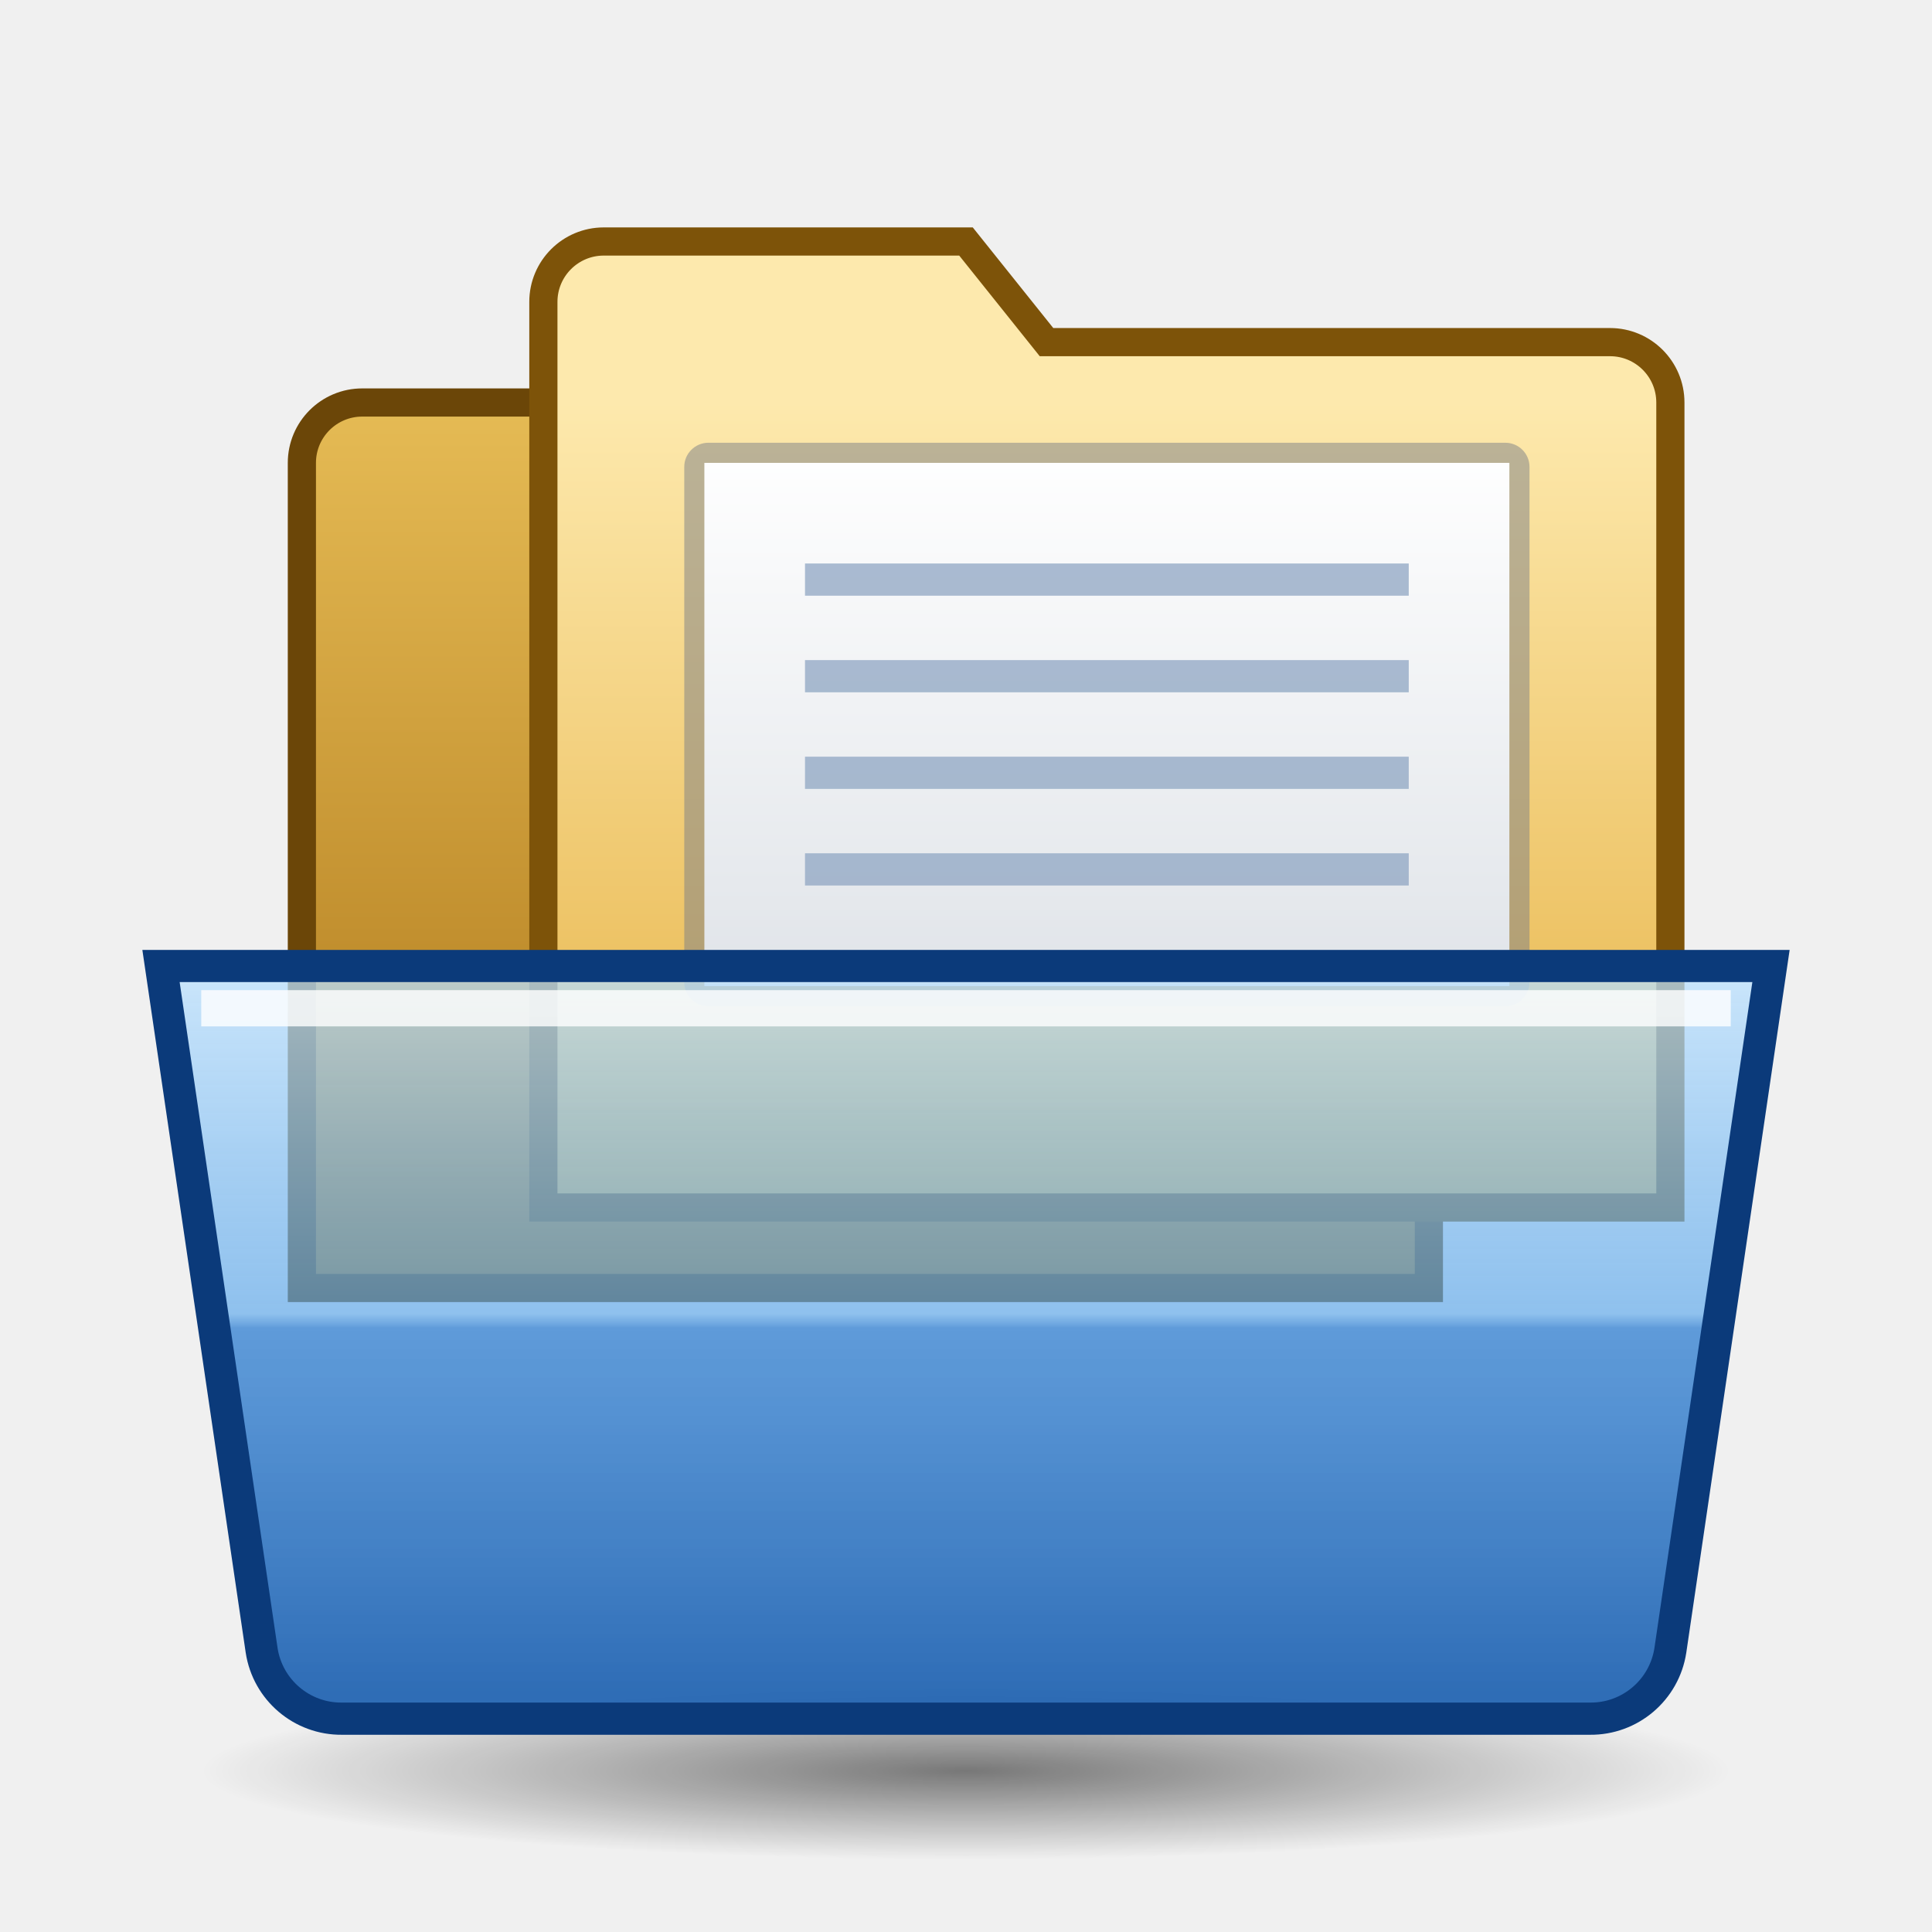
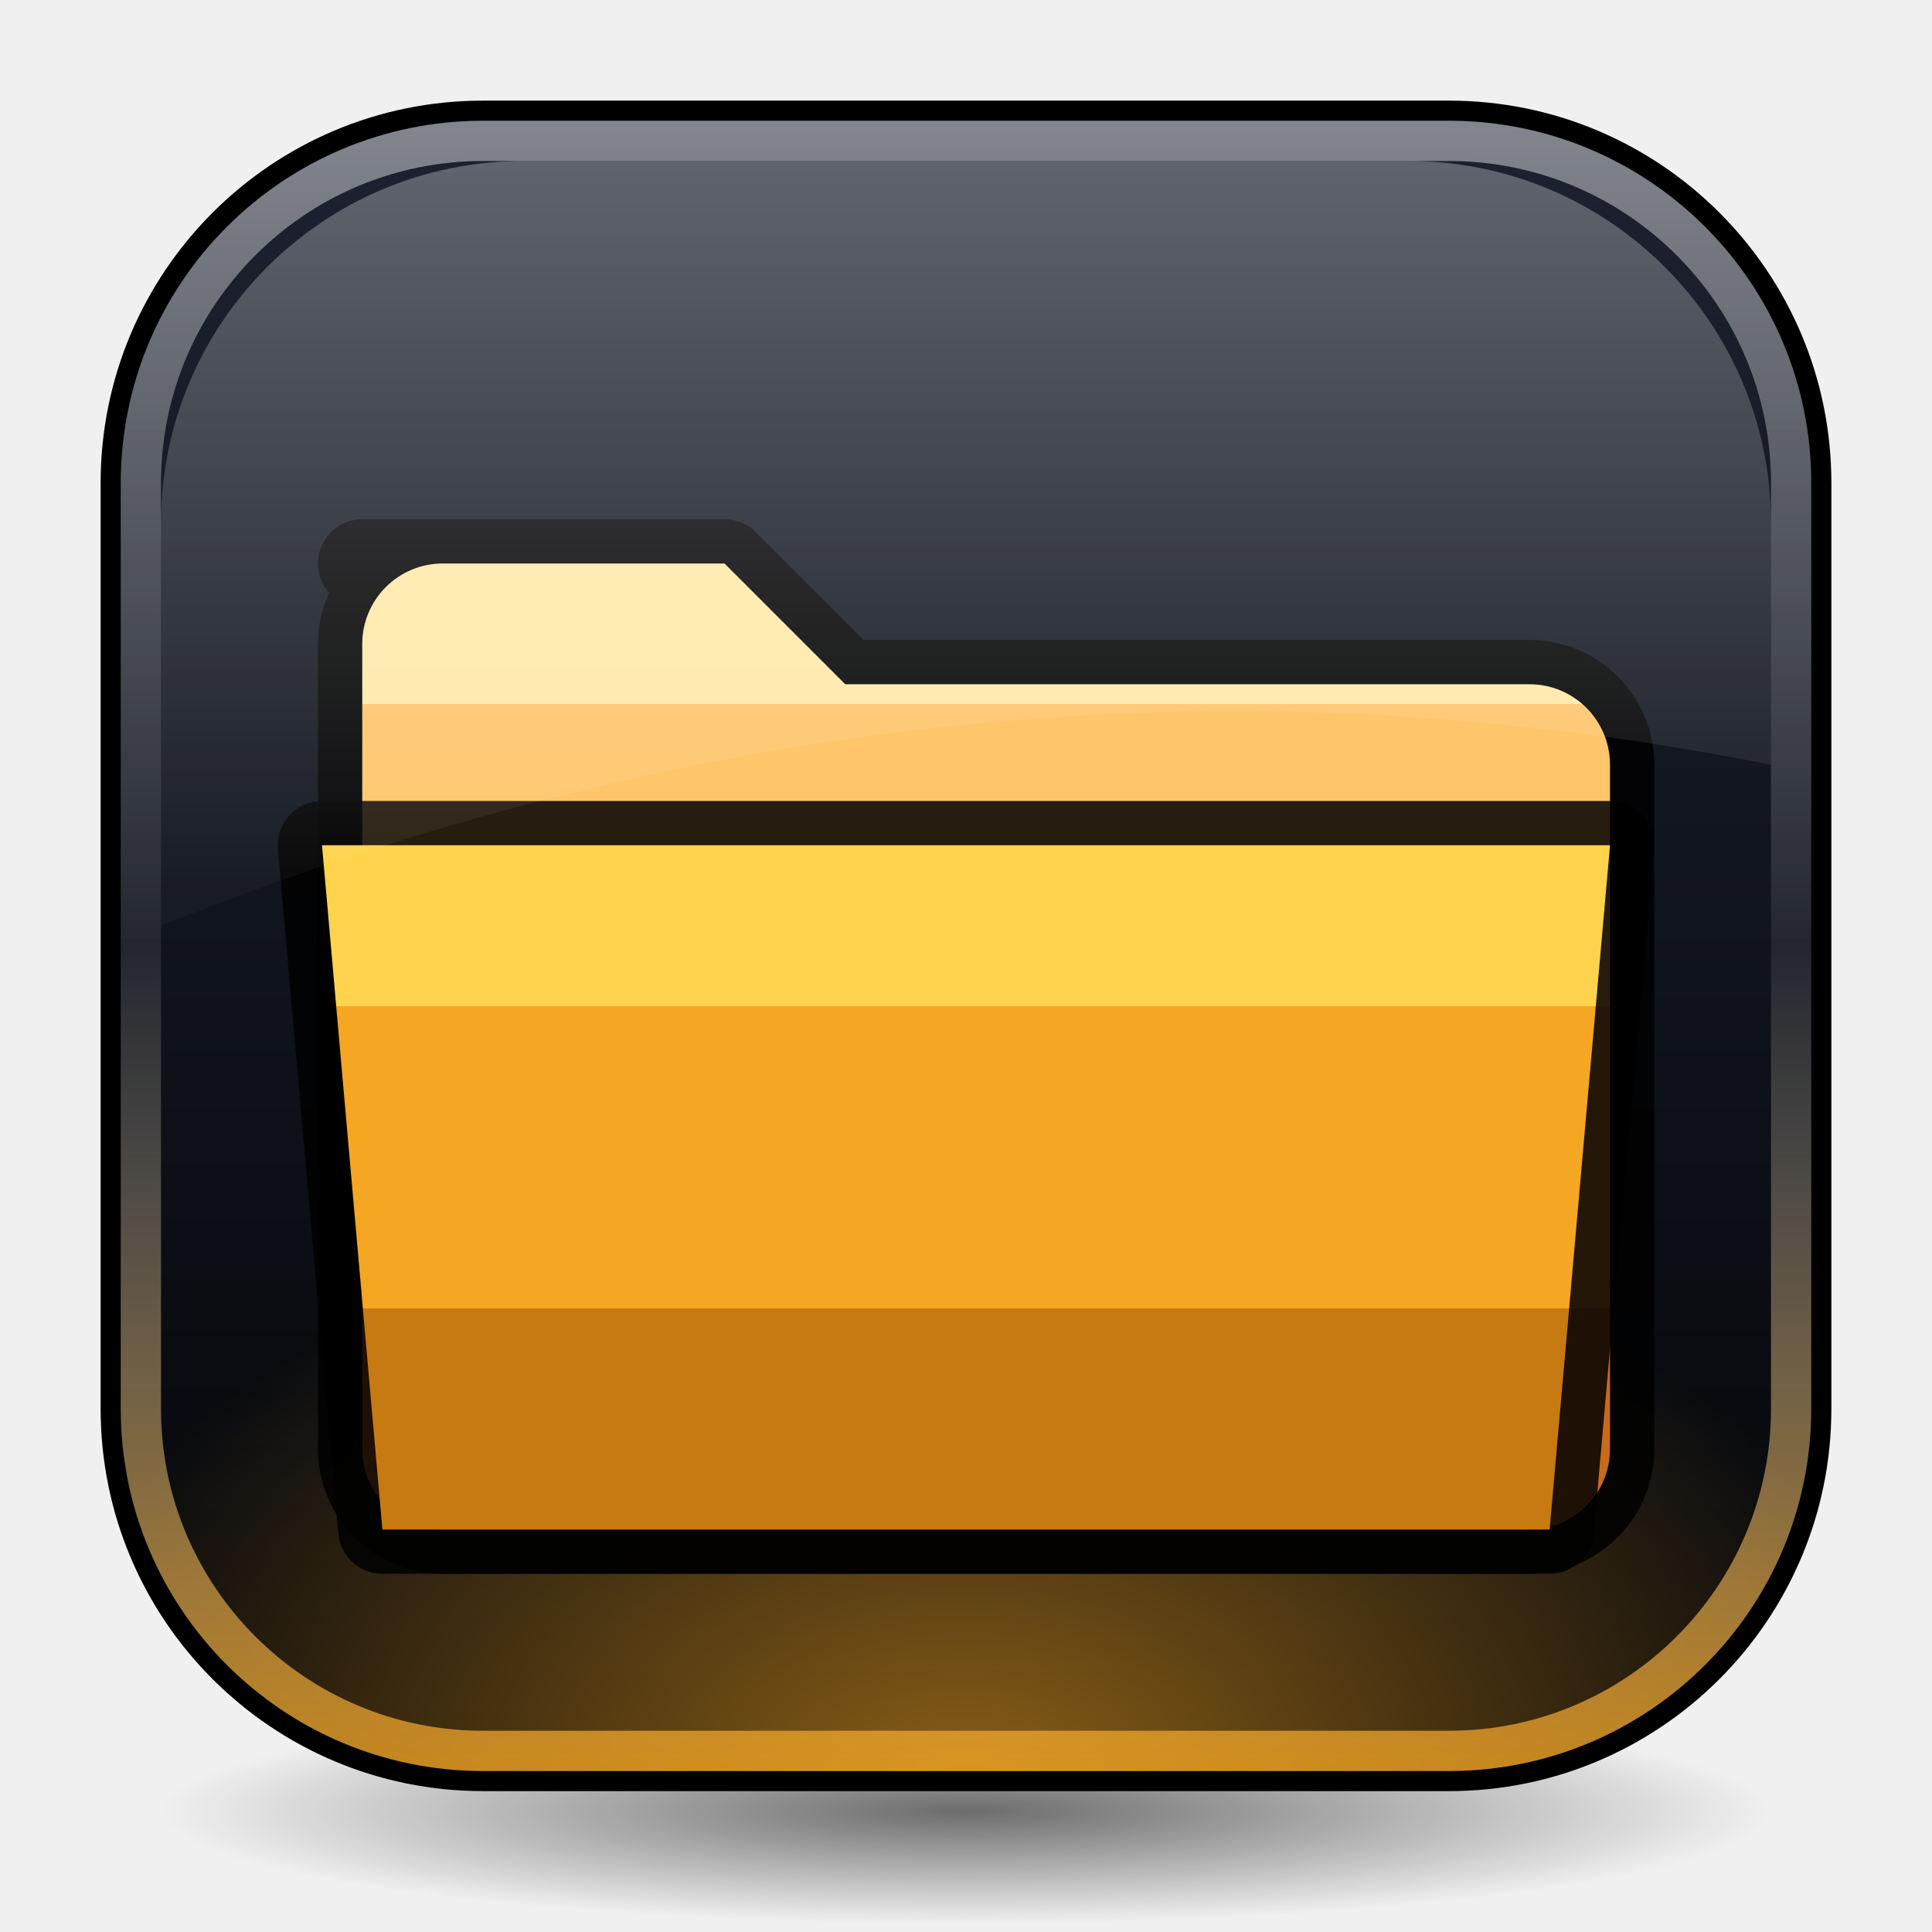
<svg xmlns="http://www.w3.org/2000/svg" width="48" height="48" viewBox="0 0 48 48">
  <defs>
-     <radialGradient id="r1" gradientUnits="userSpaceOnUse" cx="24" cy="44" r="19" gradientTransform="translate(24 44) scale(1 0.116) translate(-24 -44)">
-       <stop offset="0" stop-color="#000000" stop-opacity="0.5" />
+     <linearGradient id="g1" gradientUnits="userSpaceOnUse" x1="0" y1="10" x2="0" y2="40">
+       <stop offset="0" stop-color="#fff3b0" stop-opacity="1" />
+       <stop offset="0.25" stop-color="#fff3b0" stop-opacity="1" />
+       <stop offset="0.25" stop-color="#ffd34d" stop-opacity="1" />
+       <stop offset="0.5" stop-color="#ffd34d" stop-opacity="1" />
+       <stop offset="0.5" stop-color="#f5a623" stop-opacity="1" />
+       <stop offset="0.75" stop-color="#f5a623" stop-opacity="1" />
+       <stop offset="0.75" stop-color="#c77a12" stop-opacity="1" />
+       <stop offset="1" stop-color="#c77a12" stop-opacity="1" />
+     </linearGradient>
+     <linearGradient id="g2" gradientUnits="userSpaceOnUse" x1="0" y1="10" x2="0" y2="40">
+       <stop offset="0" stop-color="#ffe9a8" stop-opacity="1" />
+       <stop offset="0.25" stop-color="#ffe9a8" stop-opacity="1" />
+       <stop offset="0.25" stop-color="#ffc56b" stop-opacity="1" />
+       <stop offset="0.5" stop-color="#ffc56b" stop-opacity="1" />
+       <stop offset="0.5" stop-color="#f29a38" stop-opacity="1" />
+       <stop offset="0.75" stop-color="#f29a38" stop-opacity="1" />
+       <stop offset="0.75" stop-color="#c86a1c" stop-opacity="1" />
+       <stop offset="1" stop-color="#c86a1c" stop-opacity="1" />
+     </linearGradient>
+     <radialGradient id="r3" gradientUnits="userSpaceOnUse" cx="24" cy="45" r="20" gradientTransform="translate(24 45) scale(1 0.14) translate(-24 -45)">
+       <stop offset="0" stop-color="#000000" stop-opacity="0.55" />
      <stop offset="1" stop-color="#000000" stop-opacity="0" />
    </radialGradient>
-     <linearGradient id="g2" gradientUnits="userSpaceOnUse" x1="0" y1="6" x2="0" y2="30">
-       <stop offset="0" stop-color="#f0c860" stop-opacity="1" />
-       <stop offset="1" stop-color="#b07a1c" stop-opacity="1" />
+     <linearGradient id="g4" gradientUnits="userSpaceOnUse" x1="0" y1="3" x2="0" y2="45">
+       <stop offset="0" stop-color="#1c2230" stop-opacity="1" />
+       <stop offset="1" stop-color="#030406" stop-opacity="1" />
    </linearGradient>
-     <linearGradient id="g3" gradientUnits="userSpaceOnUse" x1="0" y1="10" x2="0" y2="34">
-       <stop offset="0" stop-color="#fde9ad" stop-opacity="1" />
-       <stop offset="1" stop-color="#e1a62e" stop-opacity="1" />
+     <radialGradient id="r5" gradientUnits="userSpaceOnUse" cx="24" cy="44" r="24" gradientTransform="translate(24 44) scale(1 0.6) translate(-24 -44)">
+       <stop offset="0" stop-color="#f5a623" stop-opacity="0.55" />
+       <stop offset="1" stop-color="#f5a623" stop-opacity="0" />
+     </radialGradient>
+     <linearGradient id="g6" gradientUnits="userSpaceOnUse" x1="0" y1="3" x2="0" y2="44">
+       <stop offset="0" stop-color="#ffffff" stop-opacity="0.45" />
+       <stop offset="0.5" stop-color="#ffffff" stop-opacity="0.08" />
+       <stop offset="1" stop-color="#f5a623" stop-opacity="0.75" />
    </linearGradient>
-     <linearGradient id="g4" gradientUnits="userSpaceOnUse" x1="0" y1="11" x2="0" y2="25">
-       <stop offset="0" stop-color="#ffffff" stop-opacity="1" />
-       <stop offset="1" stop-color="#dfe3e8" stop-opacity="1" />
-     </linearGradient>
-     <linearGradient id="g5" gradientUnits="userSpaceOnUse" x1="0" y1="24" x2="0" y2="42">
-       <stop offset="0" stop-color="#bfe3ff" stop-opacity="0.75" />
-       <stop offset="0.48" stop-color="#5aa7ec" stop-opacity="0.65" />
-       <stop offset="0.5" stop-color="#2f7fd2" stop-opacity="0.75" />
-       <stop offset="1" stop-color="#1a5fb0" stop-opacity="0.9" />
+     <linearGradient id="g7" gradientUnits="userSpaceOnUse" x1="0" y1="4" x2="0" y2="22">
+       <stop offset="0" stop-color="#ffffff" stop-opacity="0.3" />
+       <stop offset="1" stop-color="#ffffff" stop-opacity="0.03" />
    </linearGradient>
  </defs>
-   <ellipse cx="24" cy="44" rx="19" ry="2.2" fill="url(#r1)" />
-   <path d="M9,10 h9 l2,2.5 h14 a1.5,1.5 0 0 1 1.5,1.5 V32 H7.5 V11.5 a1.5,1.5 0 0 1 1.5,-1.5 z" fill="url(#g2)" stroke="#6b4608" stroke-width="0.7" />
-   <path d="M15,6 h9 l2,2.5 h14 a1.5,1.5 0 0 1 1.5,1.5 V30 H13.5 V7.5 a1.5,1.5 0 0 1 1.5,-1.5 z" fill="url(#g3)" stroke="#7d5309" stroke-width="0.7" />
-   <g>
-     <rect x="17" y="11" width="21" height="14" rx="0.6" fill="#7a7f87" fill-opacity="0.5" />
-     <rect x="17.5" y="11.5" width="20" height="13" fill="url(#g4)" />
-     <rect x="20" y="14" width="15" height="0.8" fill="#8fa6c2" fill-opacity="0.75" />
-     <rect x="20" y="16.4" width="15" height="0.8" fill="#8fa6c2" fill-opacity="0.75" />
-     <rect x="20" y="18.8" width="15" height="0.8" fill="#8fa6c2" fill-opacity="0.75" />
-     <rect x="20" y="21.2" width="15" height="0.8" fill="#8fa6c2" fill-opacity="0.75" />
-   </g>
-   <path d="M4,24 H44 L41.5,41 a2,2 0 0 1 -2,1.7 H8.5 a2,2 0 0 1 -2,-1.7 Z" fill="url(#g5)" stroke="#0b3a7a" stroke-width="0.8" />
-   <rect x="5" y="24.6" width="38" height="0.9" fill="#ffffff" fill-opacity="0.8" />
+   <ellipse cx="24" cy="45" rx="20" ry="2.8" fill="url(#r3)" />
+   <path d="M12,2.5 h24 a9.5,9.5 0 0 1 9.5,9.5 v23 a9.5,9.5 0 0 1 -9.5,9.5 h-24 a9.5,9.5 0 0 1 -9.5,-9.5 v-23 a9.5,9.5 0 0 1 9.5,-9.5 Z" fill="#000000" />
+   <path d="M12,3 h24 a9,9 0 0 1 9,9 v23 a9,9 0 0 1 -9,9 h-24 a9,9 0 0 1 -9,-9 v-23 a9,9 0 0 1 9,-9 Z" fill="url(#g4)" />
+   <path d="M12,3 h24 a9,9 0 0 1 9,9 v23 a9,9 0 0 1 -9,9 h-24 a9,9 0 0 1 -9,-9 v-23 a9,9 0 0 1 9,-9 Z" fill="url(#r5)" />
+   <path d="M12,3 h24 a9,9 0 0 1 9,9 v23 a9,9 0 0 1 -9,9 h-24 a9,9 0 0 1 -9,-9 v-23 a9,9 0 0 1 9,-9 Z M12,4 h24 a8,8 0 0 1 8,8 v23 a8,8 0 0 1 -8,8 h-24 a8,8 0 0 1 -8,-8 v-23 a8,8 0 0 1 8,-8 Z" fill-rule="evenodd" fill="url(#g6)" />
+   <path d="M9,14 h9 l3,3 h17 a2,2 0 0 1 2,2 v17 a2,2 0 0 1 -2,2 h-27 a2,2 0 0 1 -2,-2 v-20 a2,2 0 0 1 2,-2 z" fill="none" stroke="#000000" stroke-opacity="0.85" stroke-width="2.2" stroke-linejoin="round" stroke-linecap="round" />
+   <path d="M9,14 h9 l3,3 h17 a2,2 0 0 1 2,2 v17 a2,2 0 0 1 -2,2 h-27 a2,2 0 0 1 -2,-2 v-20 a2,2 0 0 1 2,-2 z" fill="url(#g2)" />
+   <path d="M8,21 L40,21 L38.5,38 L9.5,38 Z" fill="none" stroke="#000000" stroke-opacity="0.85" stroke-width="2.2" stroke-linejoin="round" stroke-linecap="round" />
+   <path d="M8,21 L40,21 L38.5,38 L9.5,38 Z" fill="url(#g1)" />
+   <path d="M4,13 a9,9 0 0 1 9,-9 h22 a9,9 0 0 1 9,9 v6 Q24,15 4,23 Z" fill="url(#g7)" />
</svg>
